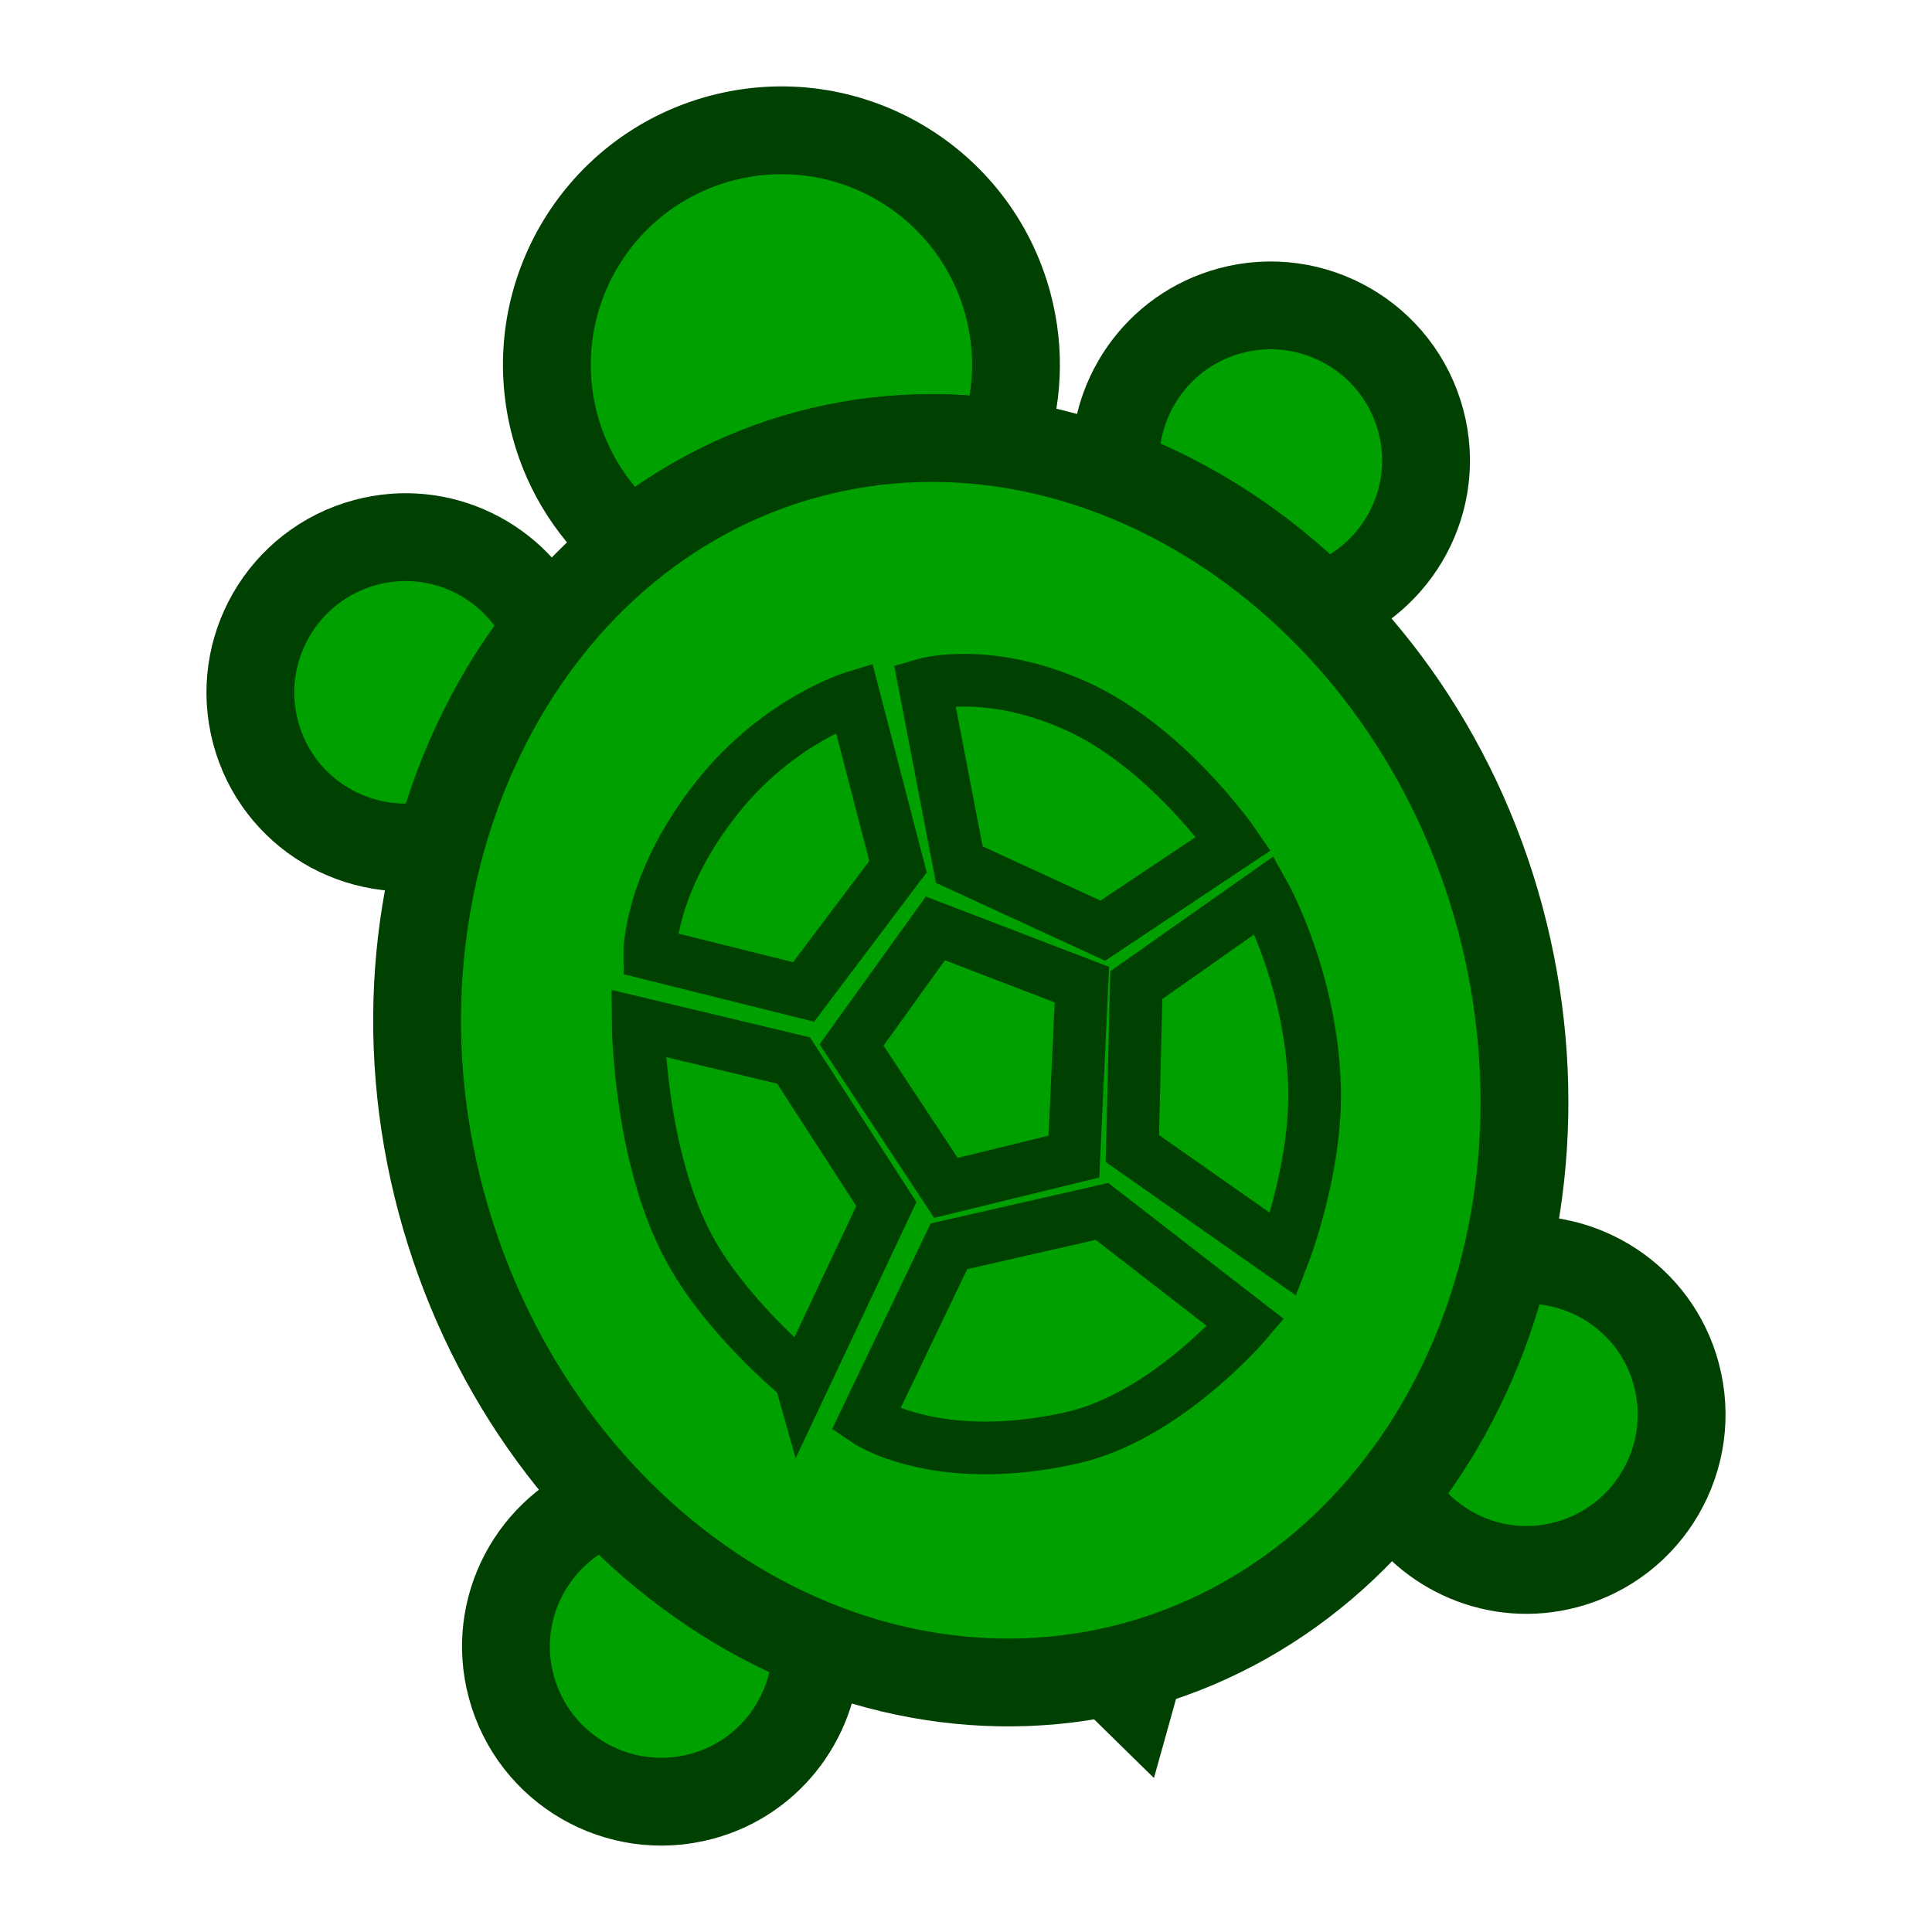
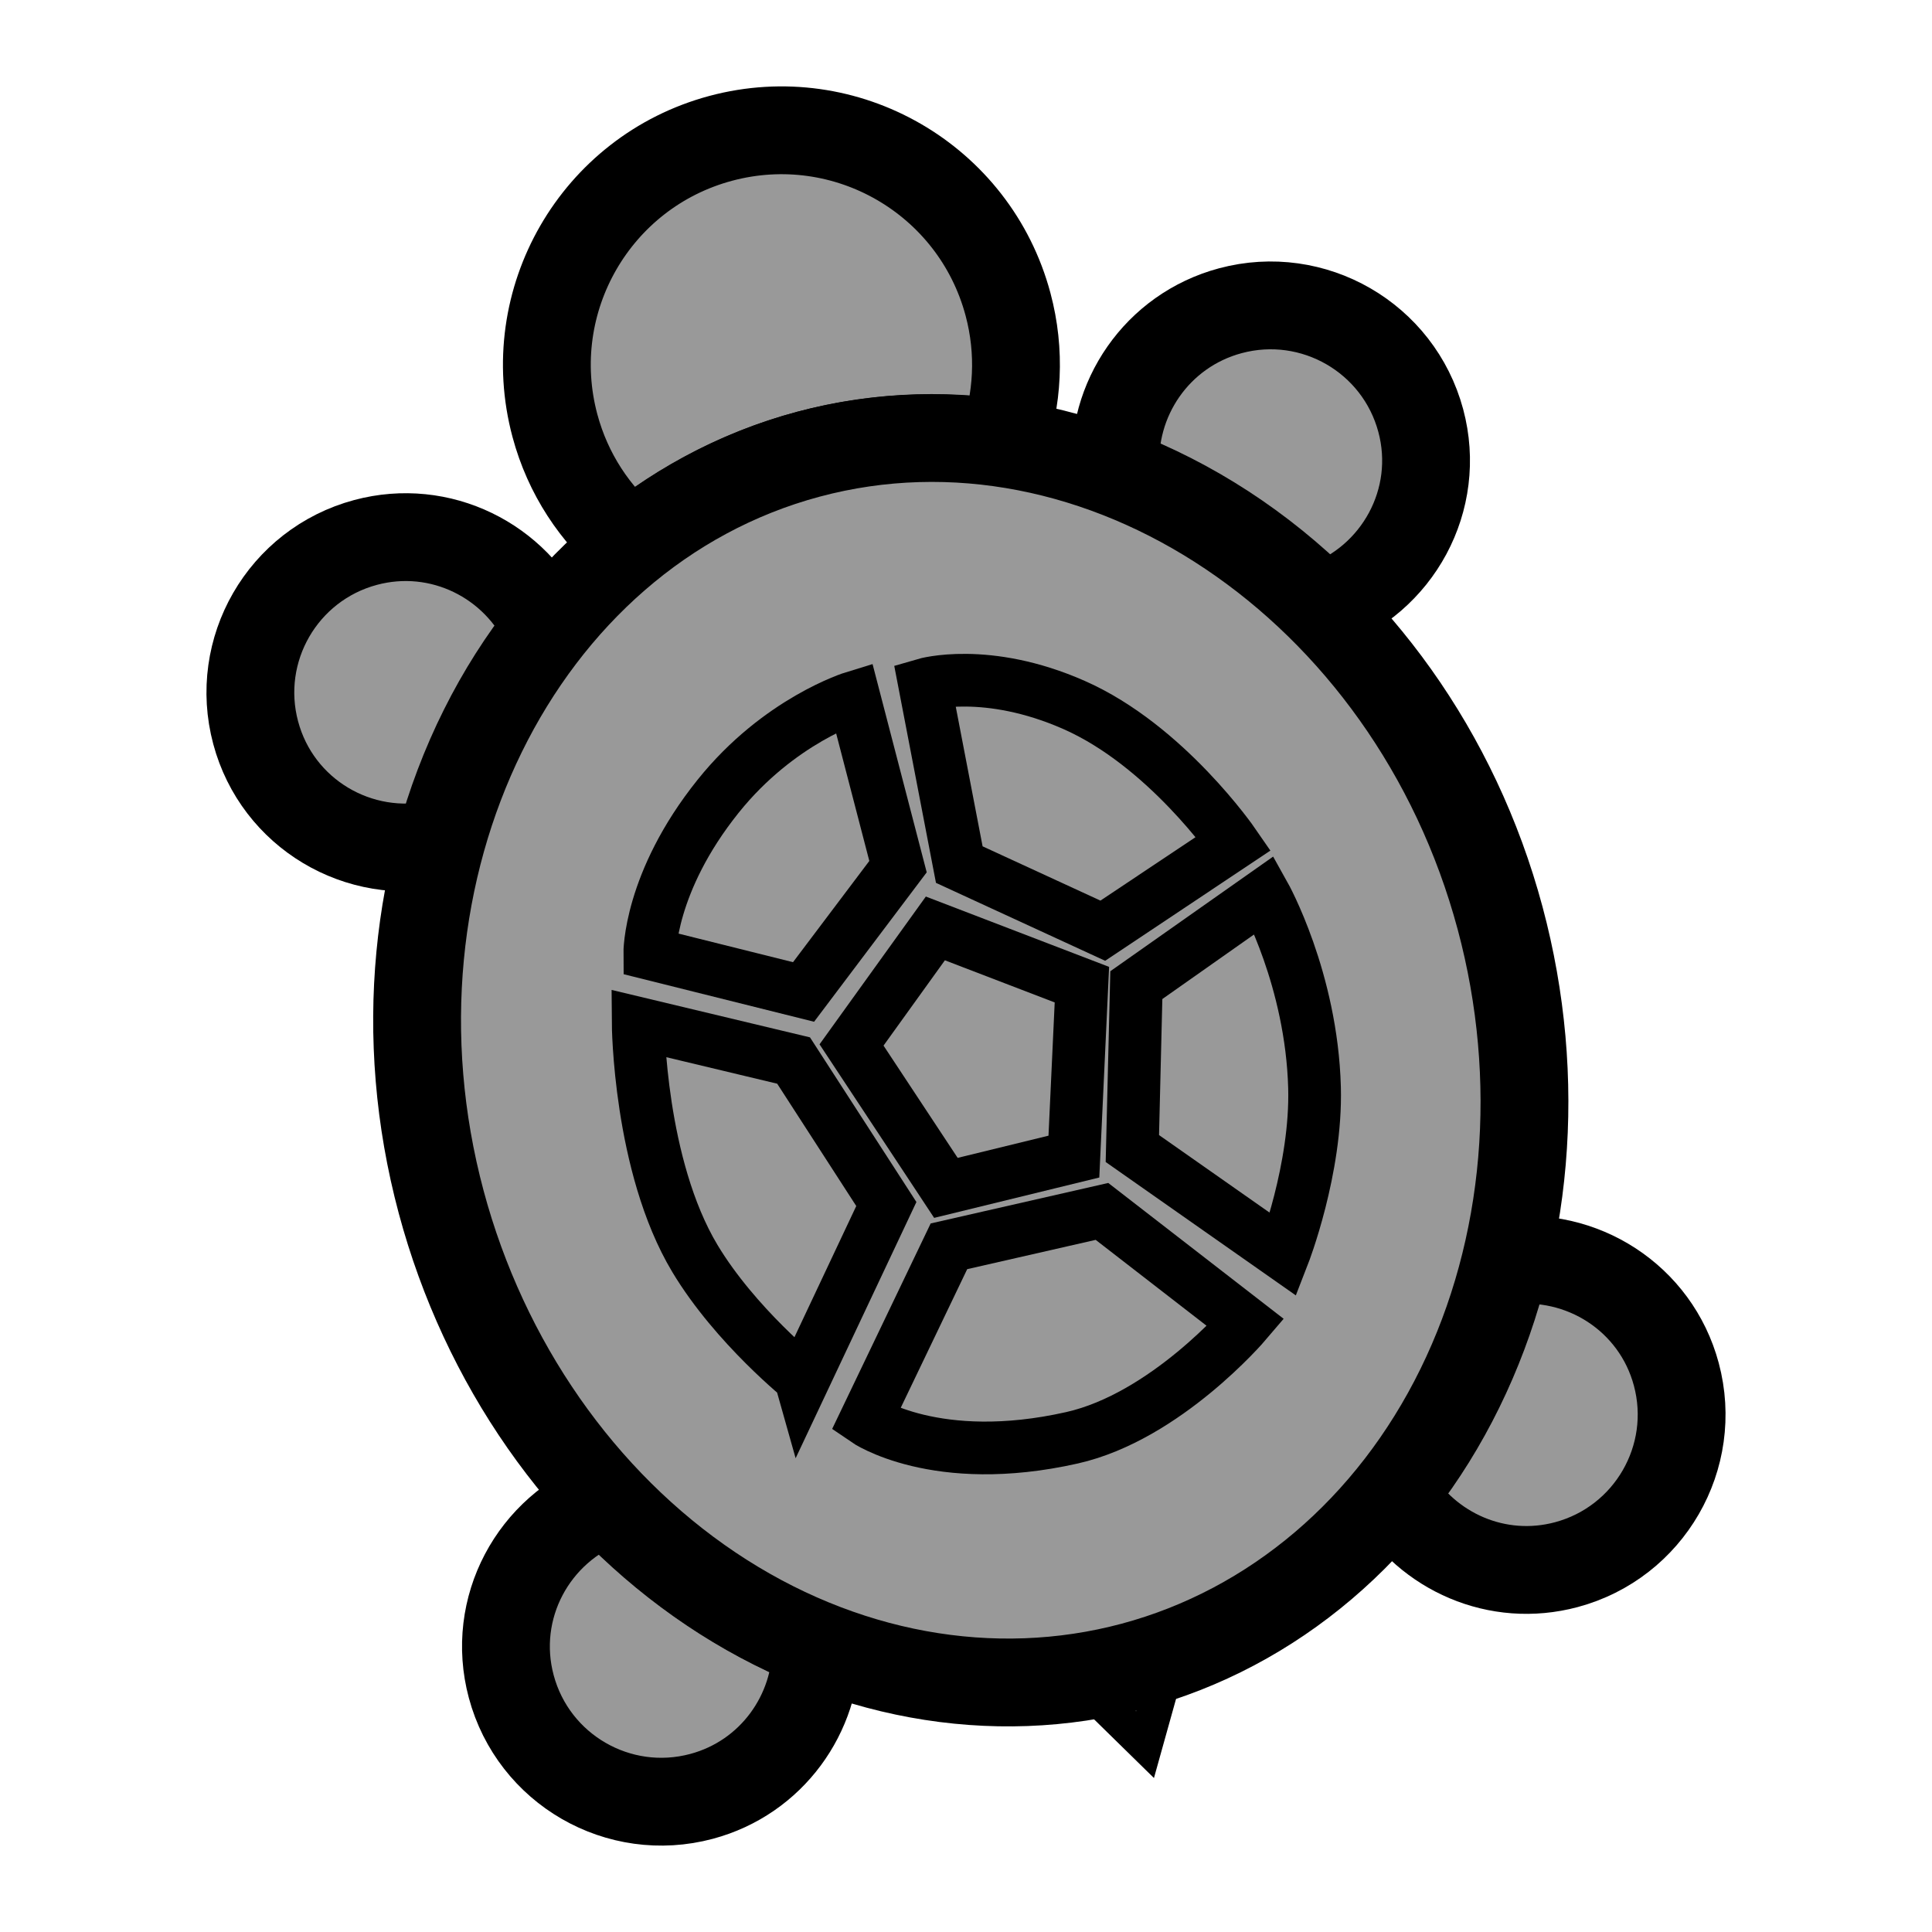
<svg xmlns="http://www.w3.org/2000/svg" version="1.1" width="55" height="55" viewBox="0 0 55 55" id="svg2">
  <defs id="defs40" />
-   <g transform="matrix(0.9659258,-0.258819,0.258819,0.9659258,-6.800586,7.913305)" id="g3661" style="fill:#00a000;fill-opacity:1">
-     <path d="m 27.497,48.279 c -0.553,0 -1.099,-0.035 -1.637,-0.1 l 1.388,2.349 1.368,-2.313 c -0.371,0.03 -0.741,0.064 -1.119,0.064 z" id="path6" style="fill:#00a000;fill-opacity:1;stroke:#004000;stroke-opacity:1" />
-     <g id="g8" style="fill:#00a000;fill-opacity:1;stroke:#004000;stroke-width:2.5;stroke-miterlimit:4;stroke-opacity:1;stroke-dasharray:none">
-       <path d="m 40.16,11.726 c -2.164,0 -3.958,1.555 -4.343,3.607 1.859,1.345 3.457,3.115 4.675,5.208 2.285,-0.172 4.094,-2.061 4.094,-4.39 0,-2.444 -1.982,-4.425 -4.426,-4.425 z" id="path10" style="fill:#00a000;fill-opacity:1;stroke:#004000;stroke-width:2.5;stroke-miterlimit:4;stroke-opacity:1;stroke-dasharray:none" />
-       <path d="m 40.713,39.887 c -1.224,2.232 -2.86,4.131 -4.797,5.556 0.521,1.864 2.213,3.239 4.244,3.239 2.443,0 4.426,-1.98 4.426,-4.424 0,-2.255 -1.693,-4.096 -3.873,-4.371 z" id="path12" style="fill:#00a000;fill-opacity:1;stroke:#004000;stroke-width:2.5;stroke-miterlimit:4;stroke-opacity:1;stroke-dasharray:none" />
-       <path d="m 14.273,39.871 c -2.253,0.206 -4.024,2.079 -4.024,4.387 0,2.443 1.98,4.424 4.424,4.424 2.064,0 3.784,-1.42 4.272,-3.332 -1.883,-1.416 -3.475,-3.289 -4.672,-5.479 z" id="path14" style="fill:#00a000;fill-opacity:1;stroke:#004000;stroke-width:2.5;stroke-miterlimit:4;stroke-opacity:1;stroke-dasharray:none" />
-       <path d="m 19.026,15.437 c -0.343,-2.103 -2.154,-3.711 -4.353,-3.711 -2.444,0 -4.424,1.981 -4.424,4.424 0,2.382 1.886,4.31 4.245,4.406 1.186,-2.043 2.732,-3.784 4.532,-5.119 z" id="path16" style="fill:#00a000;fill-opacity:1;stroke:#004000;stroke-width:2.5;stroke-miterlimit:4;stroke-opacity:1;stroke-dasharray:none" />
+   <g transform="matrix(0.9659258,-0.258819,0.258819,0.9659258,-6.800586,7.913305)" id="g3661" style="fill:#999999;fill-opacity:1">
+     <path d="m 27.497,48.279 c -0.553,0 -1.099,-0.035 -1.637,-0.1 l 1.388,2.349 1.368,-2.313 c -0.371,0.03 -0.741,0.064 -1.119,0.064 z" id="path6" style="fill:#999999;fill-opacity:1;stroke:#000000;stroke-opacity:1" />
+     <g id="g8" style="fill:#999999;fill-opacity:1;stroke:#000000;stroke-width:2.5;stroke-miterlimit:4;stroke-opacity:1;stroke-dasharray:none">
+       <path d="m 40.16,11.726 c -2.164,0 -3.958,1.555 -4.343,3.607 1.859,1.345 3.457,3.115 4.675,5.208 2.285,-0.172 4.094,-2.061 4.094,-4.39 0,-2.444 -1.982,-4.425 -4.426,-4.425 z" id="path10" style="fill:#999999;fill-opacity:1;stroke:#000000;stroke-width:2.5;stroke-miterlimit:4;stroke-opacity:1;stroke-dasharray:none" />
+       <path d="m 40.713,39.887 c -1.224,2.232 -2.86,4.131 -4.797,5.556 0.521,1.864 2.213,3.239 4.244,3.239 2.443,0 4.426,-1.98 4.426,-4.424 0,-2.255 -1.693,-4.096 -3.873,-4.371 z" id="path12" style="fill:#999999;fill-opacity:1;stroke:#000000;stroke-width:2.5;stroke-miterlimit:4;stroke-opacity:1;stroke-dasharray:none" />
+       <path d="m 14.273,39.871 c -2.253,0.206 -4.024,2.079 -4.024,4.387 0,2.443 1.98,4.424 4.424,4.424 2.064,0 3.784,-1.42 4.272,-3.332 -1.883,-1.416 -3.475,-3.289 -4.672,-5.479 z" id="path14" style="fill:#999999;fill-opacity:1;stroke:#000000;stroke-width:2.5;stroke-miterlimit:4;stroke-opacity:1;stroke-dasharray:none" />
+       <path d="m 19.026,15.437 c -0.343,-2.103 -2.154,-3.711 -4.353,-3.711 -2.444,0 -4.424,1.981 -4.424,4.424 0,2.382 1.886,4.31 4.245,4.406 1.186,-2.043 2.732,-3.784 4.532,-5.119 z" id="path16" style="fill:#999999;fill-opacity:1;stroke:#000000;stroke-width:2.5;stroke-miterlimit:4;stroke-opacity:1;stroke-dasharray:none" />
    </g>
-     <path d="m 27.497,12.563 c 1.908,0 3.728,0.411 5.418,1.128 0.741,-1.076 1.178,-2.377 1.178,-3.783 0,-3.687 -2.989,-6.677 -6.677,-6.677 -3.687,0 -6.676,2.99 -6.676,6.677 0,1.428 0.452,2.749 1.216,3.834 1.724,-0.749 3.587,-1.179 5.541,-1.179 z" id="path18" style="fill:#00a000;fill-opacity:1;stroke:#004000;stroke-width:2.5;stroke-miterlimit:4;stroke-opacity:1;stroke-dasharray:none" />
-     <g id="g20" style="fill:#00a000;fill-opacity:1;stroke:#004000;stroke-width:2.5;stroke-miterlimit:4;stroke-opacity:1;stroke-dasharray:none">
-       <path d="m 43.102,30.421 c 0,4.734 -1.645,9.28 -4.571,12.627 -2.925,3.348 -6.897,5.231 -11.034,5.231 -4.137,0 -8.109,-1.883 -11.034,-5.231 -2.925,-3.348 -4.571,-7.893 -4.571,-12.627 0,-9.797 7.044,-17.858 15.605,-17.858 8.561,0 15.605,8.061 15.605,17.858 z" id="path22" style="fill:#00a000;fill-opacity:1;stroke:#004000;stroke-width:2.5;stroke-miterlimit:4;stroke-opacity:1;stroke-dasharray:none" />
+     <path d="m 27.497,12.563 c 1.908,0 3.728,0.411 5.418,1.128 0.741,-1.076 1.178,-2.377 1.178,-3.783 0,-3.687 -2.989,-6.677 -6.677,-6.677 -3.687,0 -6.676,2.99 -6.676,6.677 0,1.428 0.452,2.749 1.216,3.834 1.724,-0.749 3.587,-1.179 5.541,-1.179 z" id="path18" style="fill:#999999;fill-opacity:1;stroke:#000000;stroke-width:2.5;stroke-miterlimit:4;stroke-opacity:1;stroke-dasharray:none" />
+     <g id="g20" style="fill:#999999;fill-opacity:1;stroke:#000000;stroke-width:2.5;stroke-miterlimit:4;stroke-opacity:1;stroke-dasharray:none">
+       <path d="m 43.102,30.421 c 0,4.734 -1.645,9.28 -4.571,12.627 -2.925,3.348 -6.897,5.231 -11.034,5.231 -4.137,0 -8.109,-1.883 -11.034,-5.231 -2.925,-3.348 -4.571,-7.893 -4.571,-12.627 0,-9.797 7.044,-17.858 15.605,-17.858 8.561,0 15.605,8.061 15.605,17.858 z" id="path22" style="fill:#999999;fill-opacity:1;stroke:#000000;stroke-width:2.5;stroke-miterlimit:4;stroke-opacity:1;stroke-dasharray:none" />
    </g>
-     <g id="g24" style="fill:#00a000;fill-opacity:1;stroke:#004000;stroke-width:1.5;stroke-miterlimit:4;stroke-opacity:1;stroke-dasharray:none">
-       <path d="m 25.875,33.75 -1.542,-4.625 3.164,-2.587 3.615,2.626 -1.487,4.669 z" id="path26" style="fill:#00a000;fill-opacity:1;stroke:#004000;stroke-width:1.5;stroke-miterlimit:4;stroke-opacity:1;stroke-dasharray:none" />
-       <path d="m 27.501,41.551 c -3.968,-0.16 -5.543,-2.009 -5.543,-2.009 l 3.57,-4.163 4.465,0.168 3.132,4.12 c 0,0 -2.89,1.994 -5.624,1.884 z" id="path28" style="fill:#00a000;fill-opacity:1;stroke:#004000;stroke-width:1.5;stroke-miterlimit:4;stroke-opacity:1;stroke-dasharray:none" />
-       <path d="m 18.453,33.843 c -0.849,-2.968 0.172,-6.884 0.172,-6.884 l 4,2.167 1.493,4.629 -3.582,4.233 c 0,-10e-4 -1.465,-1.99 -2.083,-4.145 z" id="path30" style="fill:#00a000;fill-opacity:1;stroke:#004000;stroke-width:1.5;stroke-miterlimit:4;stroke-opacity:1;stroke-dasharray:none" />
-       <path d="m 19.458,25.125 c 0,0 0.5,-1.958 3.039,-3.822 2.237,-1.643 4.465,-1.72 4.465,-1.72 l -0.037,4.981 -3.521,2.75 -3.946,-2.189 z" id="path32" style="fill:#00a000;fill-opacity:1;stroke:#004000;stroke-width:1.5;stroke-miterlimit:4;stroke-opacity:1;stroke-dasharray:none" />
-       <path d="M 32.084,27.834 28.625,24.959 29,19.75 c 0,0 1.834,-0.042 3.959,1.667 2.228,1.791 3.362,4.983 3.362,4.983 l -4.237,1.434 z" id="path34" style="fill:#00a000;fill-opacity:1;stroke:#004000;stroke-width:1.5;stroke-miterlimit:4;stroke-opacity:1;stroke-dasharray:none" />
-       <path d="m 31.292,34.042 1.313,-4.464 4.187,-1.536 c 0,0 0.677,2.663 -0.042,5.667 -0.54,2.256 -2.084,4.361 -2.084,4.361 l -3.374,-4.028 z" id="path36" style="fill:#00a000;fill-opacity:1;stroke:#004000;stroke-width:1.5;stroke-miterlimit:4;stroke-opacity:1;stroke-dasharray:none" />
+     <g id="g24" style="fill:#999999;fill-opacity:1;stroke:#000000;stroke-width:1.5;stroke-miterlimit:4;stroke-opacity:1;stroke-dasharray:none">
+       <path d="m 25.875,33.75 -1.542,-4.625 3.164,-2.587 3.615,2.626 -1.487,4.669 z" id="path26" style="fill:#999999;fill-opacity:1;stroke:#000000;stroke-width:1.5;stroke-miterlimit:4;stroke-opacity:1;stroke-dasharray:none" />
+       <path d="m 27.501,41.551 c -3.968,-0.16 -5.543,-2.009 -5.543,-2.009 l 3.57,-4.163 4.465,0.168 3.132,4.12 c 0,0 -2.89,1.994 -5.624,1.884 z" id="path28" style="fill:#999999;fill-opacity:1;stroke:#000000;stroke-width:1.5;stroke-miterlimit:4;stroke-opacity:1;stroke-dasharray:none" />
+       <path d="m 18.453,33.843 c -0.849,-2.968 0.172,-6.884 0.172,-6.884 l 4,2.167 1.493,4.629 -3.582,4.233 c 0,-10e-4 -1.465,-1.99 -2.083,-4.145 z" id="path30" style="fill:#999999;fill-opacity:1;stroke:#000000;stroke-width:1.5;stroke-miterlimit:4;stroke-opacity:1;stroke-dasharray:none" />
+       <path d="m 19.458,25.125 c 0,0 0.5,-1.958 3.039,-3.822 2.237,-1.643 4.465,-1.72 4.465,-1.72 l -0.037,4.981 -3.521,2.75 -3.946,-2.189 z" id="path32" style="fill:#999999;fill-opacity:1;stroke:#000000;stroke-width:1.5;stroke-miterlimit:4;stroke-opacity:1;stroke-dasharray:none" />
+       <path d="M 32.084,27.834 28.625,24.959 29,19.75 c 0,0 1.834,-0.042 3.959,1.667 2.228,1.791 3.362,4.983 3.362,4.983 l -4.237,1.434 z" id="path34" style="fill:#999999;fill-opacity:1;stroke:#000000;stroke-width:1.5;stroke-miterlimit:4;stroke-opacity:1;stroke-dasharray:none" />
+       <path d="m 31.292,34.042 1.313,-4.464 4.187,-1.536 c 0,0 0.677,2.663 -0.042,5.667 -0.54,2.256 -2.084,4.361 -2.084,4.361 l -3.374,-4.028 z" id="path36" style="fill:#999999;fill-opacity:1;stroke:#000000;stroke-width:1.5;stroke-miterlimit:4;stroke-opacity:1;stroke-dasharray:none" />
    </g>
  </g>
</svg>
